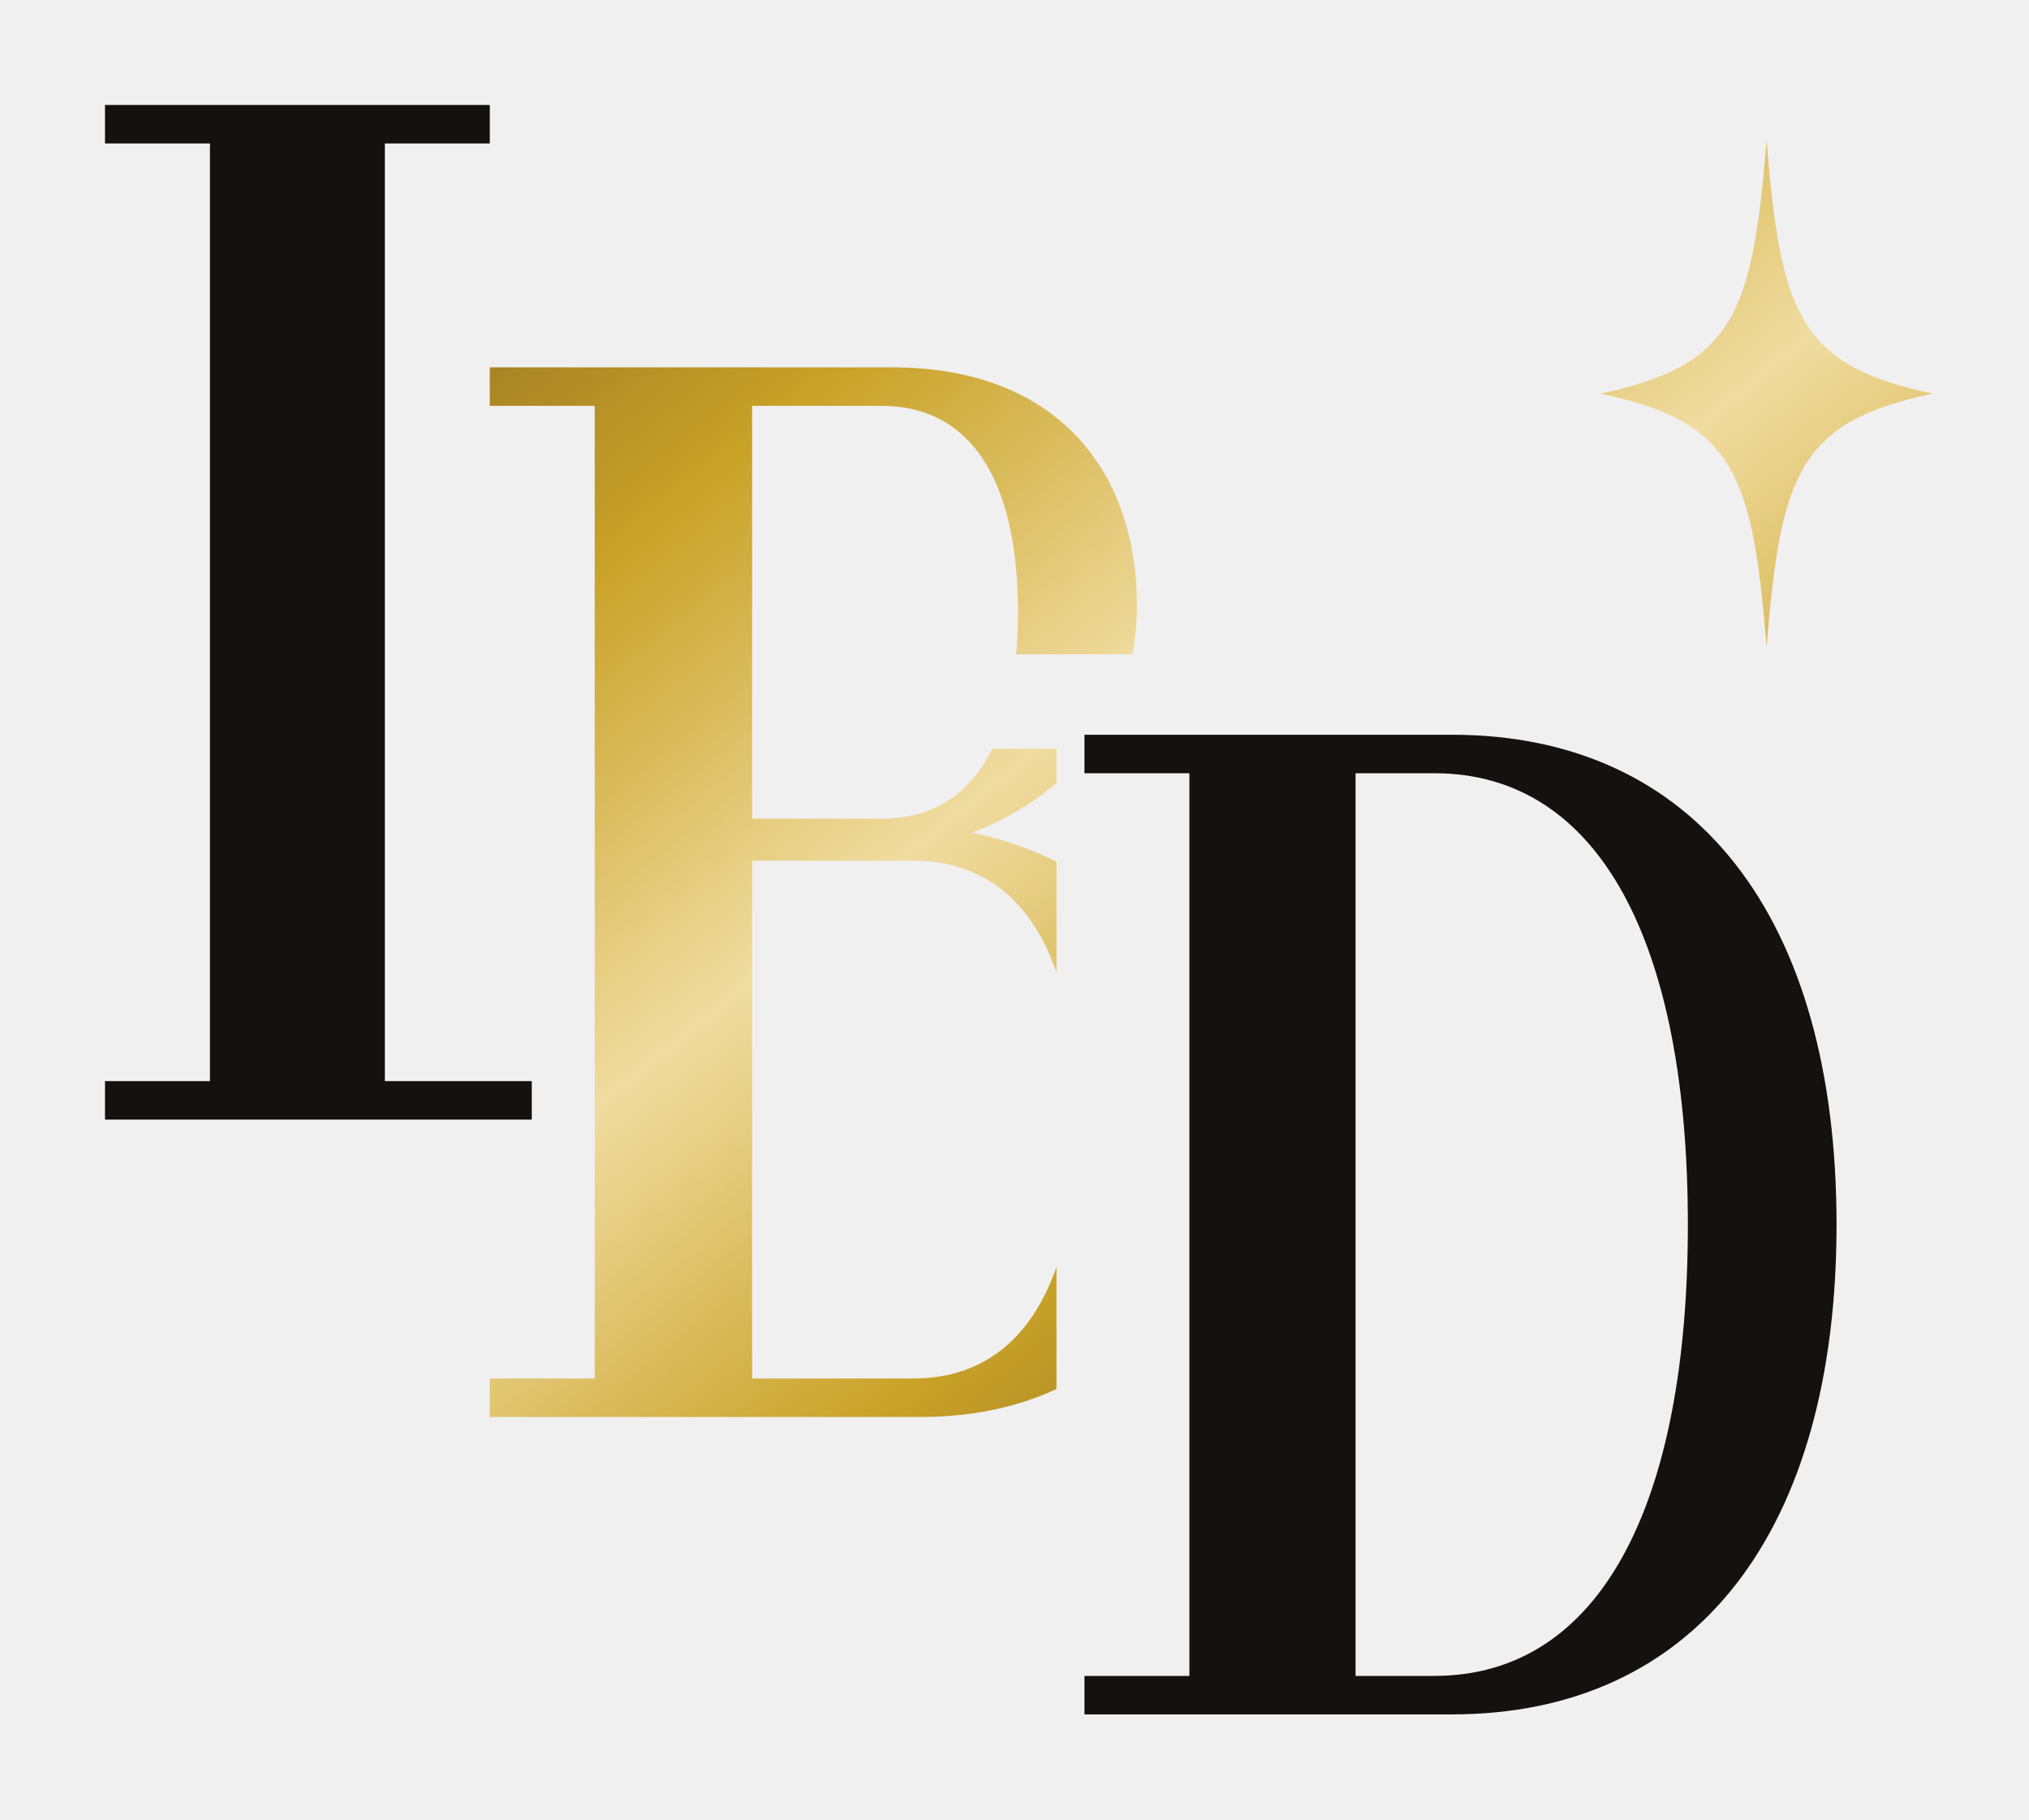
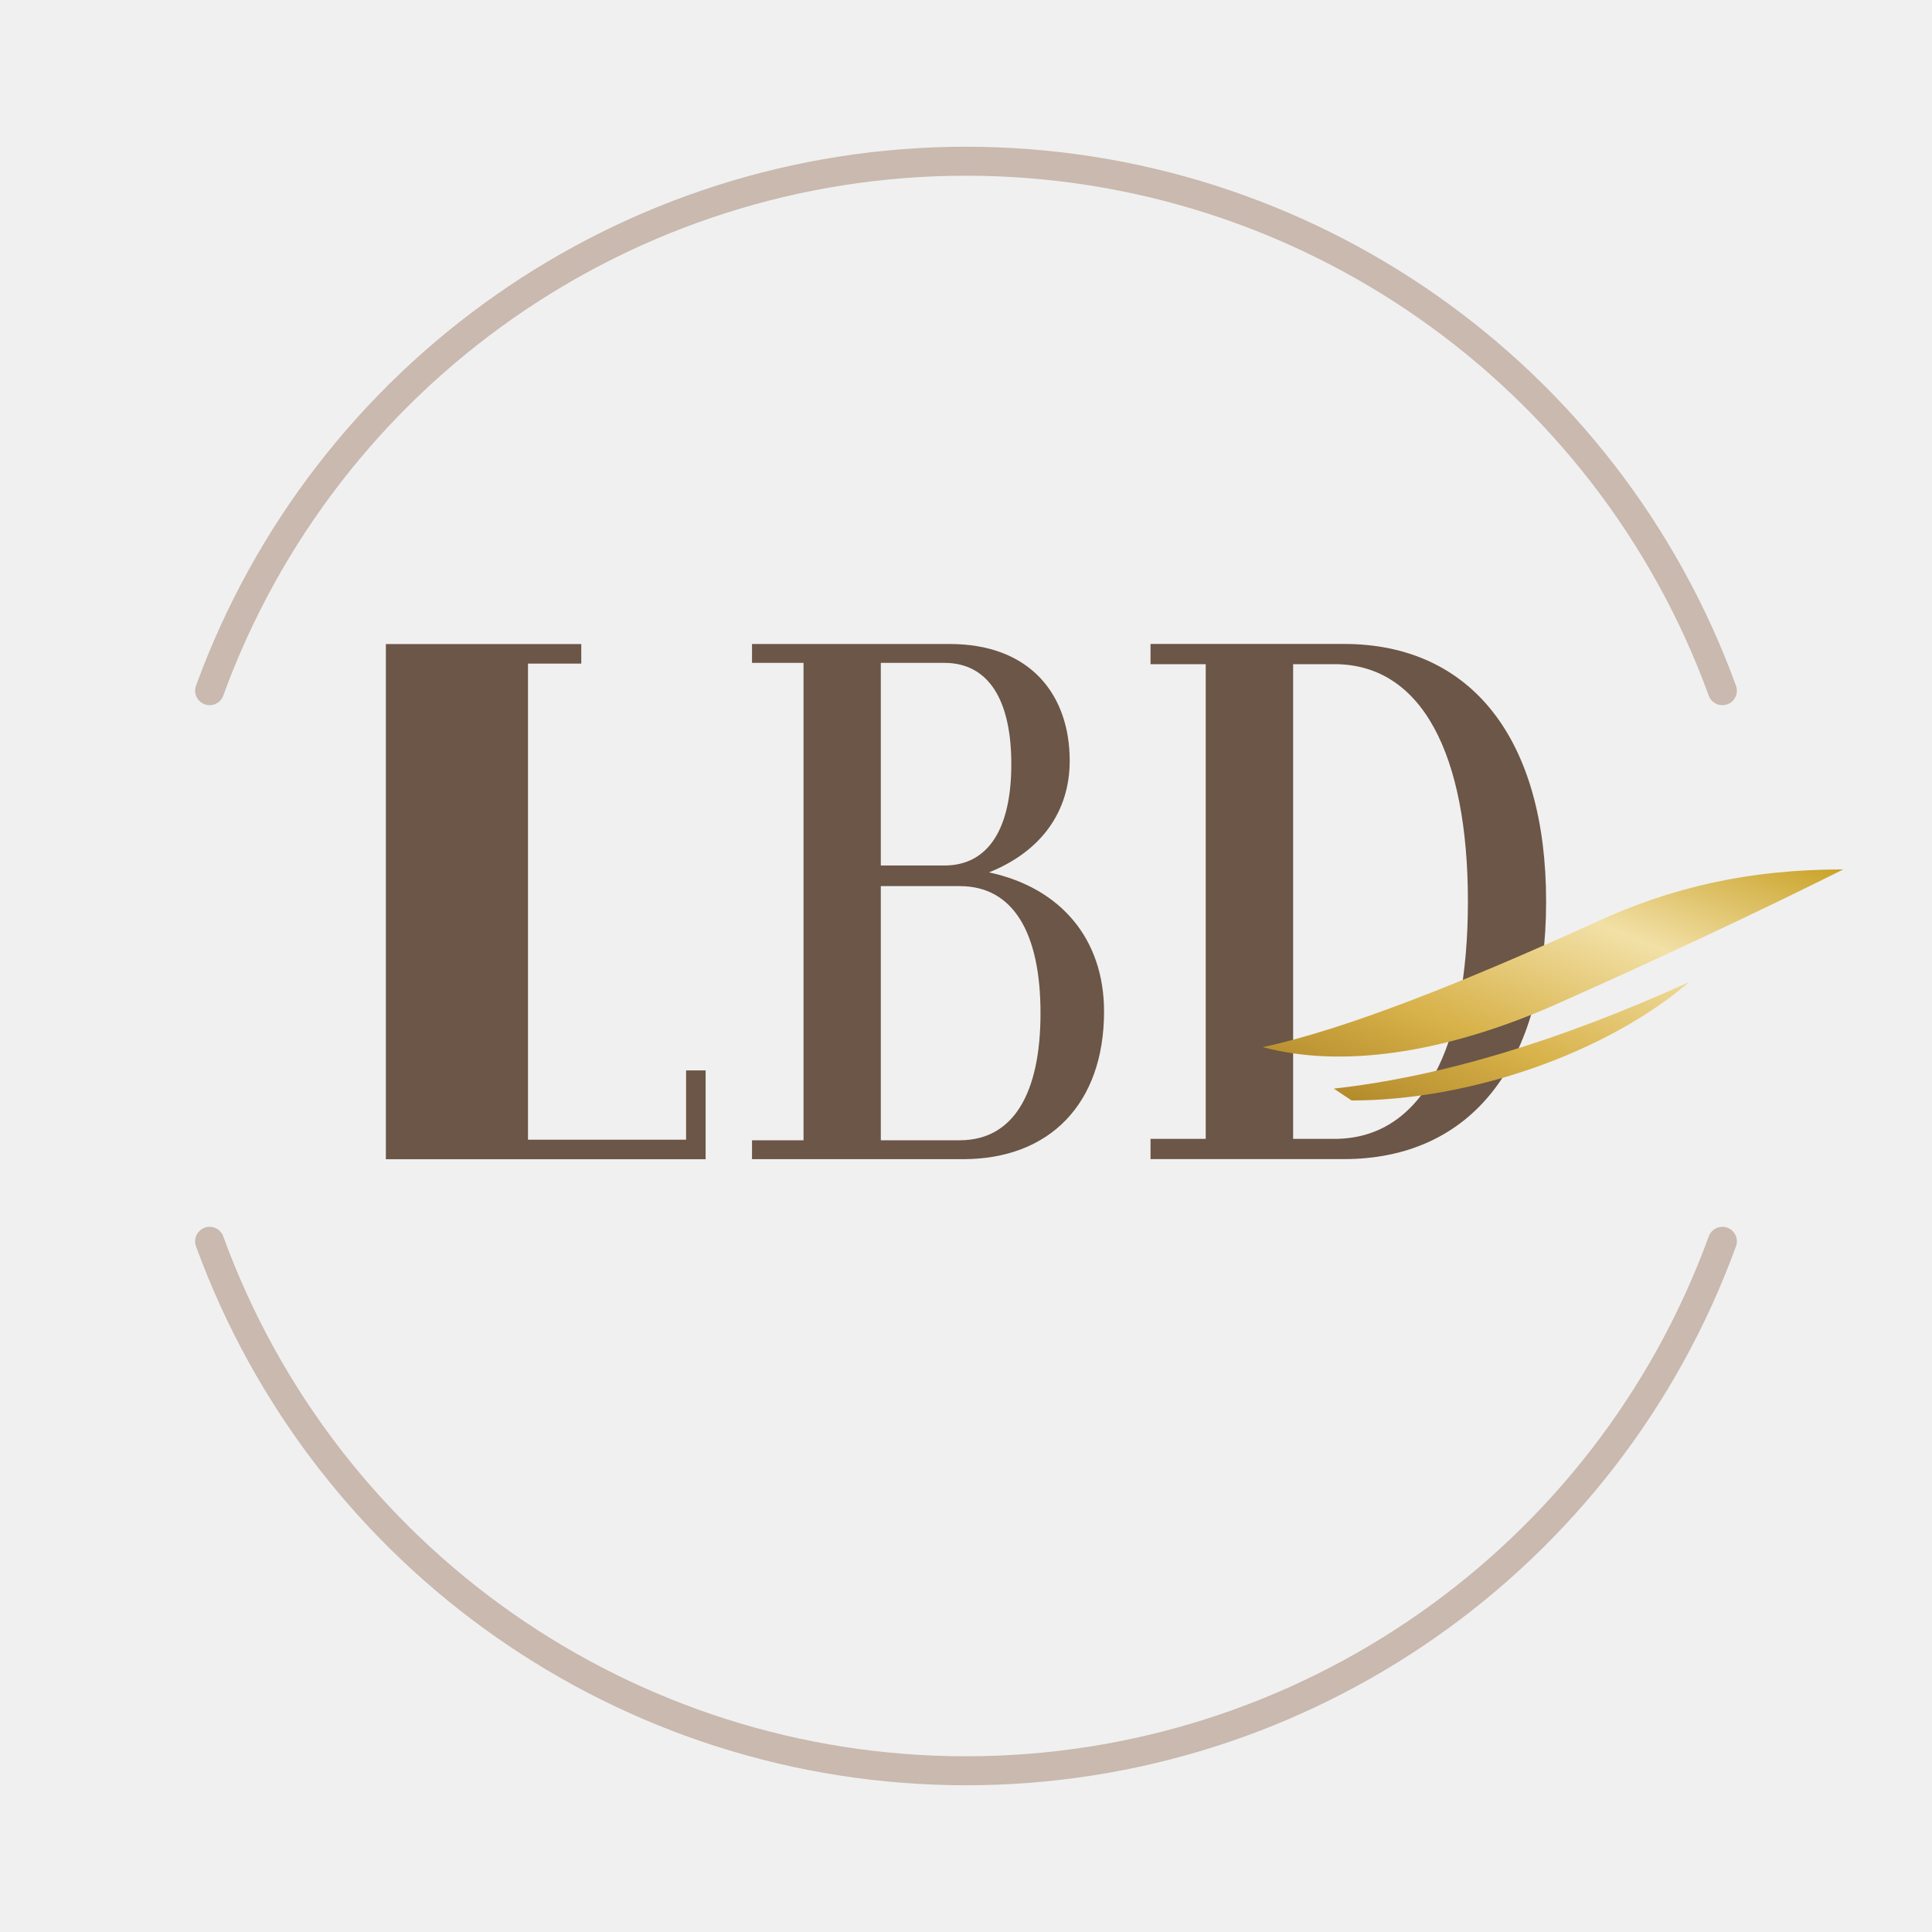
- <svg xmlns="http://www.w3.org/2000/svg" viewBox="-4 0 116 104" width="1024" height="918">
+ <svg xmlns="http://www.w3.org/2000/svg" viewBox="0 0 120 120" width="1024" height="1024">
  <defs>
-     <linearGradient id="gold" x1="20" y1="18" x2="80" y2="92" gradientUnits="userSpaceOnUse">
-       <stop offset="0%" stop-color="#8C6A24" />
-       <stop offset="25%" stop-color="#C9A227" />
-       <stop offset="50%" stop-color="#F0DCA0" />
-       <stop offset="75%" stop-color="#C9A227" />
-       <stop offset="100%" stop-color="#8C6A24" />
-     </linearGradient>
-     <linearGradient id="goldH" x1="0" y1="0" x2="1" y2="0">
-       <stop offset="0%" stop-color="#8C6A24" />
-       <stop offset="25%" stop-color="#C9A227" />
-       <stop offset="50%" stop-color="#F0DCA0" />
-       <stop offset="75%" stop-color="#C9A227" />
-       <stop offset="100%" stop-color="#8C6A24" />
+     <linearGradient id="or" x1="0" y1="1" x2="1" y2="0">
+       <stop offset="0%" stop-color="#A97F22" />
+       <stop offset="33%" stop-color="#D8B24A" />
+       <stop offset="67%" stop-color="#F2E0A6" />
+       <stop offset="100%" stop-color="#C9A227" />
    </linearGradient>
  </defs>
-   <g transform="translate(0 0) scale(1)">
-     <mask id="m1-cutB" maskUnits="userSpaceOnUse" x="-20" y="-20" width="140" height="140">
-       <rect x="-20" y="-20" width="140" height="140" fill="white" />
-       <path d="M30,24 H45 V24 H53 C62.5,24 67,30 67,37.6 C67,43.6 63.6,48.2 57.6,50.6 C66,52.4 71,58.4 71,66.8 C71,77.6 64.6,84 54.6,84 H30 V81.8 H36 V26.2 H30 Z M45,26.2 V49.8 H52.4 C57.6,49.8 60.2,45.4 60.2,38 C60.2,30.6 57.6,26.2 52.4,26.2 Z M45,52.2 V81.8 H54.2 C60.4,81.8 63.6,76.4 63.6,67 C63.6,57.6 60.4,52.2 54.2,52.2 Z" transform="translate(-6 -3)" fill="black" fill-rule="evenodd" stroke="black" stroke-width="3.2" stroke-linejoin="round" />
-     </mask>
-     <mask id="m1-cutD" maskUnits="userSpaceOnUse" x="-20" y="-20" width="140" height="140">
-       <rect x="-20" y="-20" width="140" height="140" fill="white" />
-       <path d="M51,40 H72 C86,40 94,50.5 94,68 C94,85.5 86,96 72,96 H51 V93.8 H57 V42.2 H51 Z M66.5,42.2 V93.8 H71 C80.5,93.8 85.5,84 85.5,68 C85.5,52 80.5,42.2 71,42.2 Z" transform="translate(7 2)" fill="black" fill-rule="evenodd" stroke="black" stroke-width="3.2" stroke-linejoin="round" />
-     </mask>
-     <path d="M4,8 H26 V10.2 H20 V63.8 H37.8 V56 H40 V66 H4 V63.8 H10 V10.2 H4 Z" fill="#14110E" transform="translate(-2 -2)" mask="url(#m1-cutB)" />
-     <path d="M30,24 H45 V24 H53 C62.5,24 67,30 67,37.6 C67,43.6 63.6,48.2 57.6,50.6 C66,52.4 71,58.4 71,66.8 C71,77.6 64.6,84 54.6,84 H30 V81.8 H36 V26.2 H30 Z M45,26.2 V49.8 H52.4 C57.6,49.8 60.2,45.4 60.2,38 C60.2,30.6 57.6,26.2 52.4,26.2 Z M45,52.2 V81.8 H54.2 C60.4,81.8 63.6,76.4 63.6,67 C63.6,57.6 60.4,52.2 54.2,52.2 Z" transform="translate(-6 -3)" fill="url(#gold)" fill-rule="evenodd" mask="url(#m1-cutD)" />
-     <path d="M51,40 H72 C86,40 94,50.5 94,68 C94,85.5 86,96 72,96 H51 V93.8 H57 V42.2 H51 Z M66.5,42.2 V93.8 H71 C80.5,93.8 85.5,84 85.5,68 C85.5,52 80.5,42.2 71,42.2 Z" transform="translate(7 2)" fill="#14110E" fill-rule="evenodd" />
-     <path d="M88,11 C88.8,21 89.9,23.9 97.5,25.5 C89.9,27.1 88.8,30 88,40 C87.2,30 86.1,27.1 78.5,25.5 C86.1,23.9 87.2,21 88,11 Z" fill="url(#gold)" transform="translate(9 -3)" />
+   <g fill="none" stroke="#C9B9AE" stroke-width="1.8" stroke-linecap="round">
+     <path d="M13.02,42.90 A50,50 0 0 1 106.98,42.90" />
+     <path d="M106.98,77.10 A50,50 0 0 1 13.02,77.10" />
  </g>
+   <path d="M4,8 H26 V10.2 H20 V63.8 H37.8 V56 H40 V66 H4 Z" transform="translate(21.76 35.59) scale(0.5517)" fill="#6B5647" fill-rule="evenodd" />
+   <path d="M30,24 H45 V24 H53 C62.5,24 67,30 67,37.6 C67,43.6 63.6,48.2 57.6,50.6 C66,52.4 71,58.4 71,66.8 C71,77.6 64.6,84 54.6,84 H30 V81.8 H36 V26.2 H30 Z M45,26.2 V49.8 H52.4 C57.6,49.8 60.2,45.4 60.2,38 C60.2,30.6 57.6,26.2 52.4,26.2 Z M45,52.2 V81.8 H54.2 C60.4,81.8 63.6,76.4 63.6,67 C63.6,57.6 60.4,52.2 54.2,52.2 Z" transform="translate(30.71 27.20) scale(0.5333)" fill="#6B5647" fill-rule="evenodd" />
+   <path d="M51,40 H72 C86,40 94,50.5 94,68 C94,85.5 86,96 72,96 H51 V93.8 H57 V42.2 H51 Z M66.5,42.2 V93.8 H71 C80.5,93.8 85.5,84 85.5,68 C85.5,52 80.5,42.2 71,42.2 Z" transform="translate(42.32 17.14) scale(0.5714)" fill="#6B5647" fill-rule="evenodd" />
+   <path d="M0,30 C14,27 34,19 56,9 C69,3 82,0 98,0 C84,7 67,15 49,23 C33,30 15,34 0,30 Z M12,37 C30,35 50,29 72,19 C58,31 35,39 15,39 Z" transform="translate(78.43 54.00) scale(0.368)" fill="url(#or)" />
</svg>
